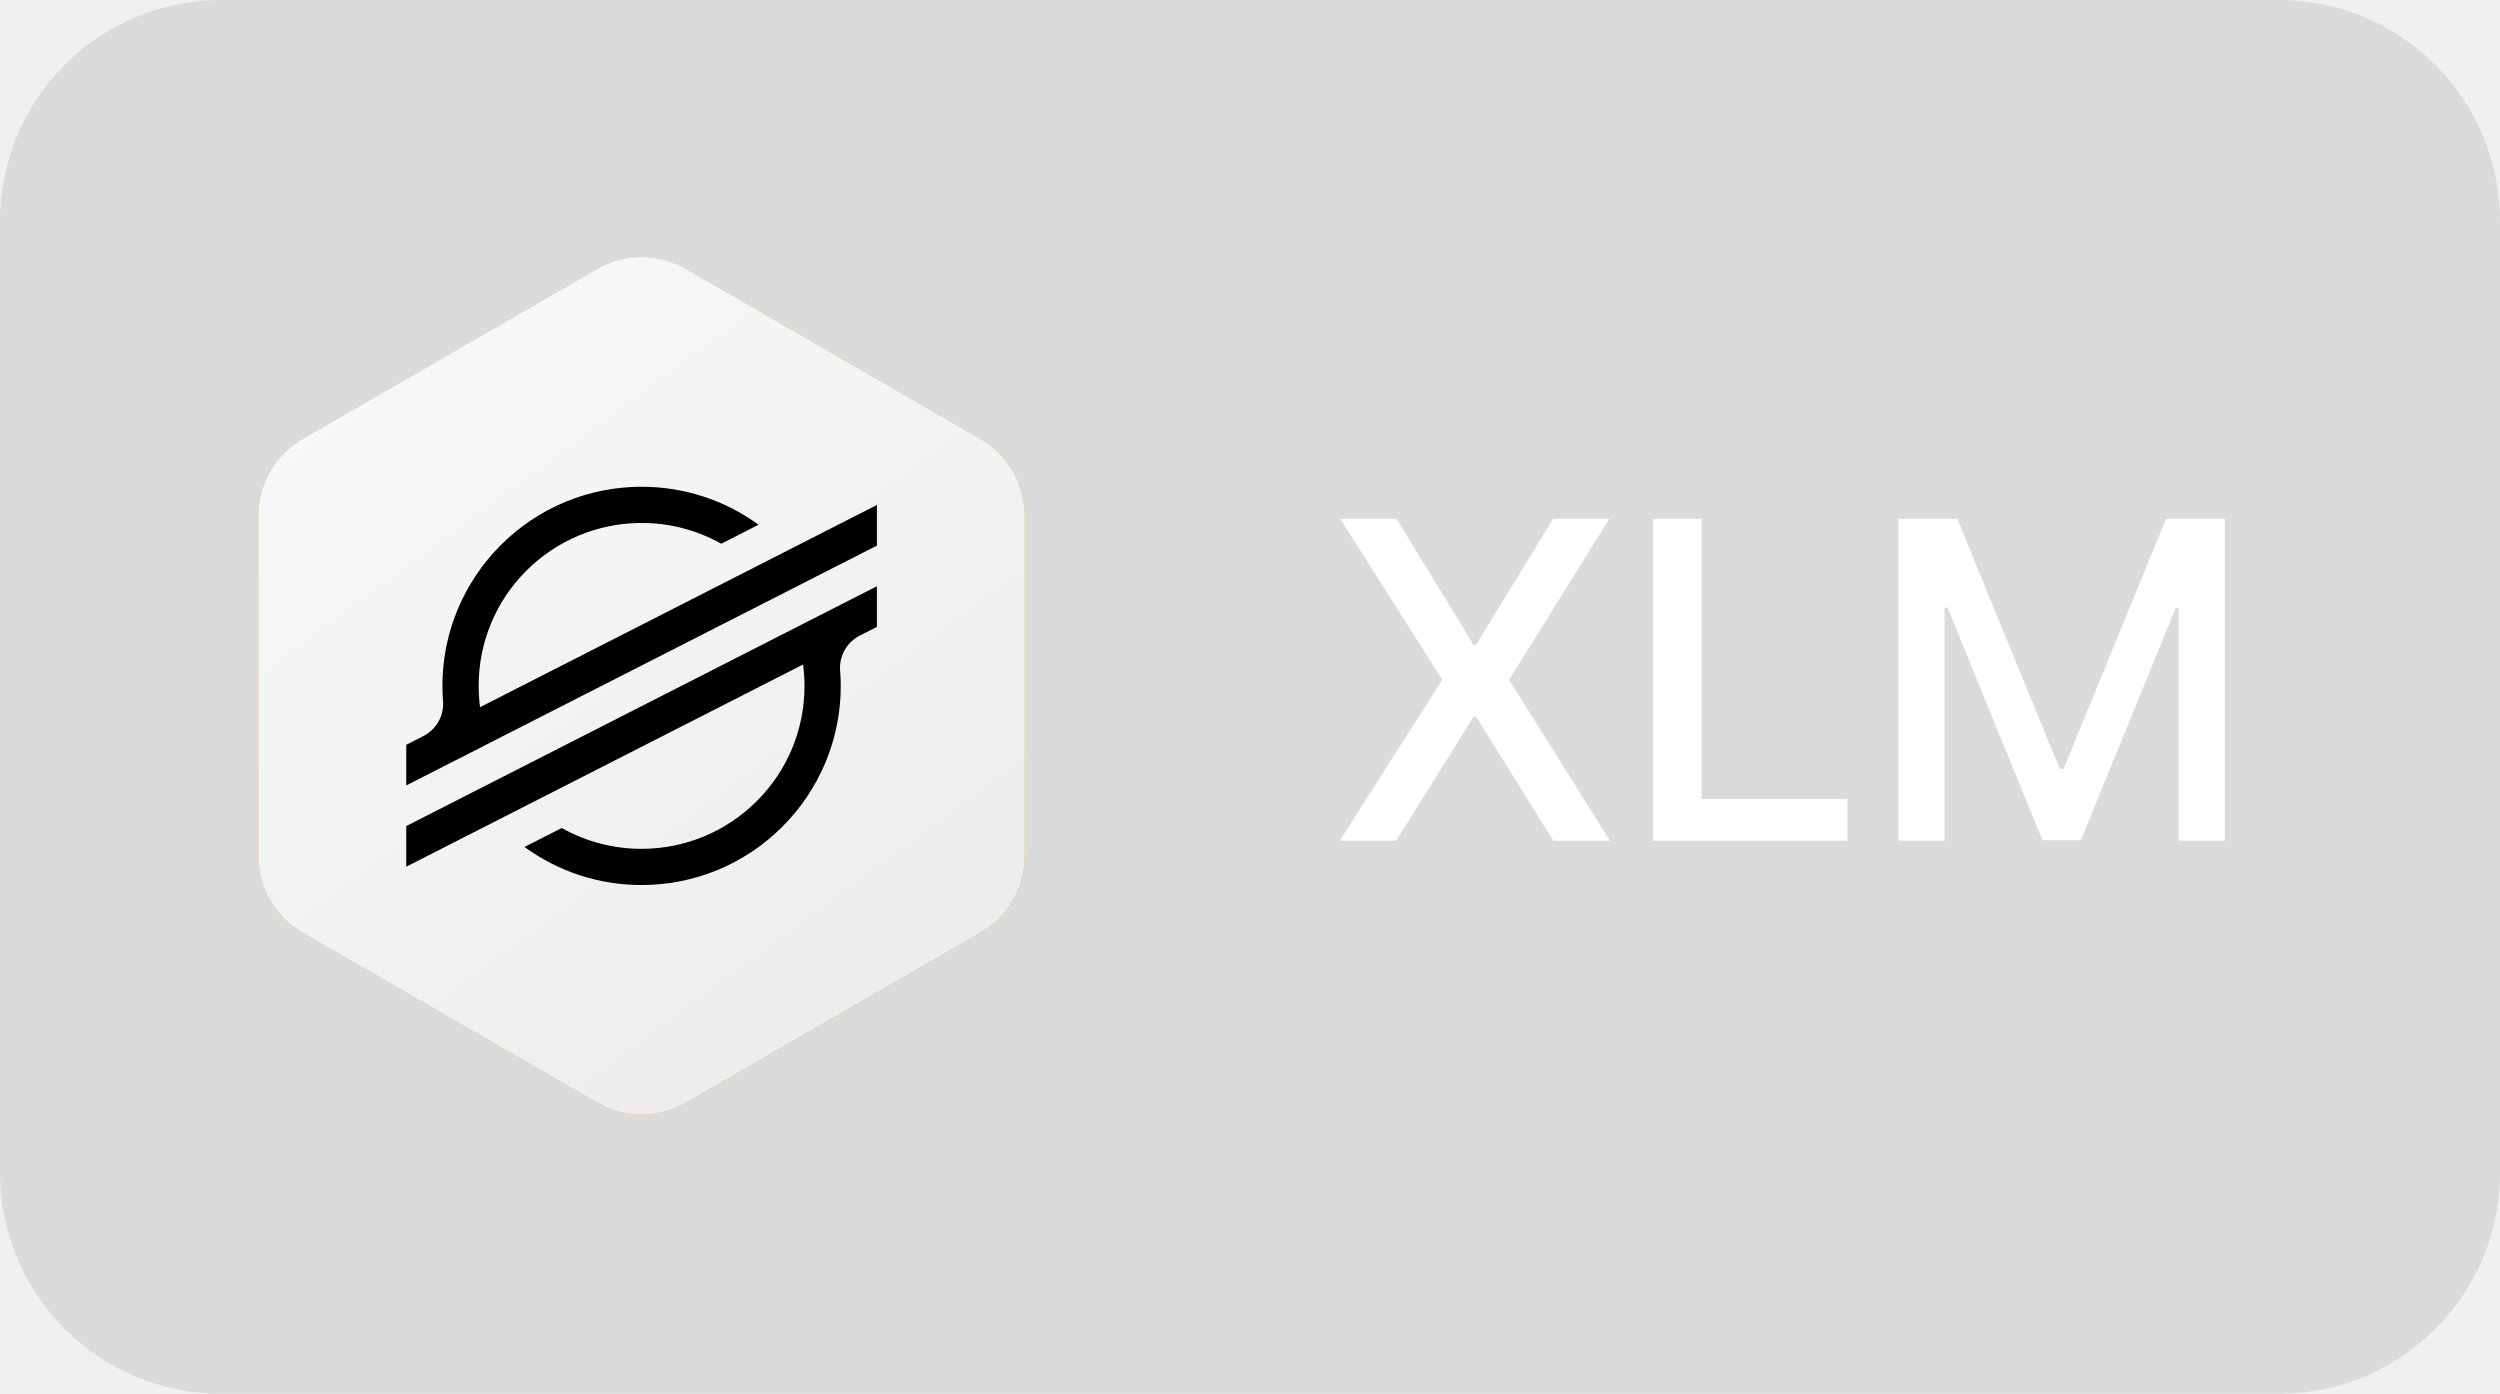
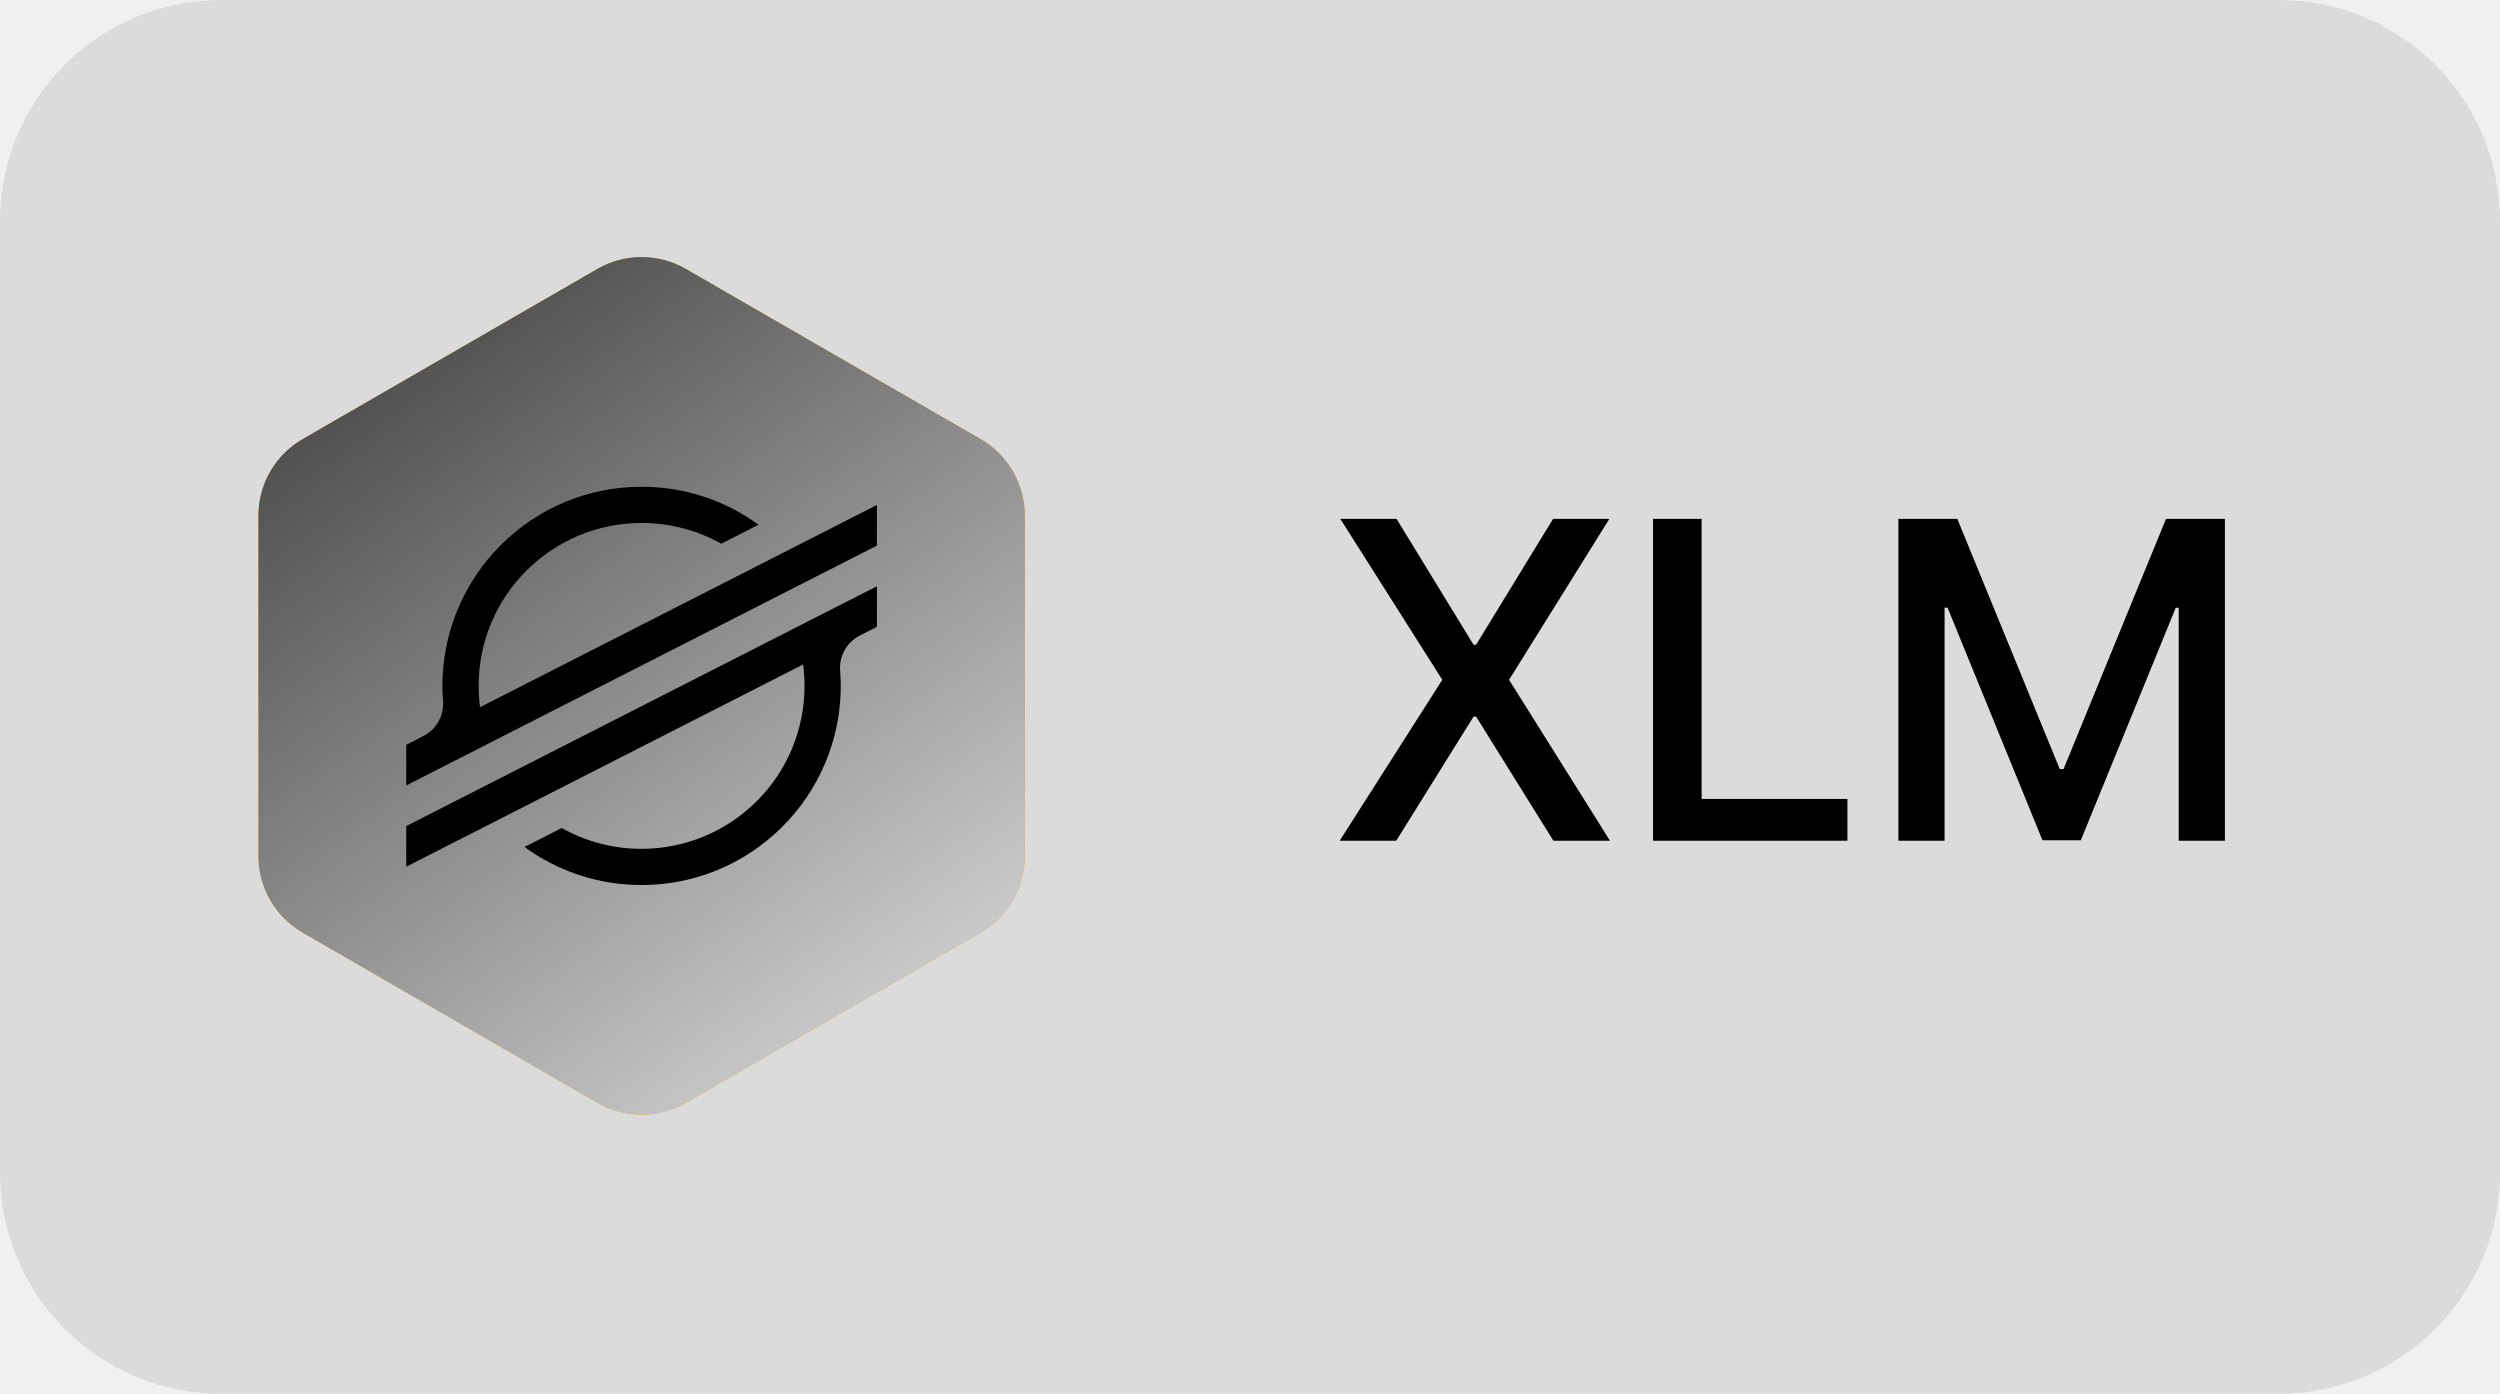
<svg xmlns="http://www.w3.org/2000/svg" width="113" height="63" viewBox="0 0 113 63" fill="none">
  <rect width="113" height="63" rx="10" fill="#3C3D3F" fill-opacity="0.12" />
-   <path d="M63.125 23.454L66.605 29.143H66.719L70.199 23.454H72.742L68.21 30.727L72.77 38H70.213L66.719 32.389H66.605L63.111 38H60.554L65.192 30.727L60.582 23.454H63.125ZM74.718 38V23.454H76.913V36.111H83.504V38H74.718ZM85.807 23.454H88.471L93.101 34.761H93.272L97.903 23.454H100.566V38H98.478V27.474H98.343L94.053 37.979H92.32L88.03 27.467H87.895V38H85.807V23.454Z" fill="white" />
+   <path d="M63.125 23.454L66.605 29.143H66.719L70.199 23.454H72.742L68.21 30.727L72.77 38H70.213L66.719 32.389H66.605L63.111 38H60.554L65.192 30.727L60.582 23.454H63.125ZM74.718 38V23.454H76.913V36.111H83.504V38H74.718ZM85.807 23.454H88.471L93.101 34.761H93.272L97.903 23.454H100.566V38H98.478V27.474H98.343L94.053 37.979H92.32L88.03 27.467H87.895V38H85.807V23.454Z" fill="black" />
  <path fill-rule="evenodd" clip-rule="evenodd" d="M31 12.155L44.32 19.845C44.928 20.196 45.433 20.701 45.784 21.309C46.135 21.917 46.32 22.607 46.32 23.309V38.691C46.32 39.393 46.135 40.083 45.784 40.691C45.433 41.299 44.928 41.804 44.32 42.155L31 49.845C30.392 50.196 29.702 50.381 29 50.381C28.297 50.381 27.608 50.196 27 49.845L13.68 42.155C13.072 41.804 12.567 41.299 12.216 40.691C11.864 40.083 11.68 39.393 11.68 38.691V23.309C11.68 22.607 11.864 21.917 12.216 21.309C12.567 20.701 13.072 20.196 13.68 19.845L27 12.155C27.608 11.804 28.297 11.619 29 11.619C29.702 11.619 30.392 11.804 31 12.155Z" fill="url(#paint0_linear_0_1237)" />
-   <path fill-rule="evenodd" clip-rule="evenodd" d="M33.196 37.417C32.02 37.842 30.929 37.681 30.444 37.617C30.205 37.586 29.801 37.512 29.37 37.423L28.655 40.09L27.013 39.65L27.716 37.026L26.466 36.691L25.763 39.315L24.121 38.875L24.824 36.251L21.594 35.385L22.46 33.503L23.442 33.767C23.772 33.855 23.918 33.861 24.091 33.768C24.264 33.674 24.348 33.483 24.391 33.322L26.211 26.528C26.326 26.102 26.322 25.978 26.185 25.707C26.048 25.435 25.595 25.283 25.336 25.214L24.387 24.959L24.844 23.255L28.074 24.12L28.779 21.488L30.421 21.928L29.716 24.56L30.966 24.895L31.672 22.263L33.314 22.703L32.6 25.367C33.804 25.771 34.653 26.248 35.29 27.049C36.115 28.084 35.708 29.389 35.6 29.698C35.493 30.006 35.193 30.575 34.812 30.892C34.431 31.21 33.651 31.42 33.651 31.42C33.651 31.42 34.403 31.803 34.851 32.375C35.297 32.947 35.513 33.802 35.197 34.885C34.883 35.969 34.37 36.991 33.196 37.417ZM29.788 31.717C29.177 31.521 28.558 31.355 27.932 31.22L26.988 34.742C26.988 34.742 28.071 35.057 28.815 35.199C29.558 35.34 30.359 35.358 30.791 35.251C31.221 35.144 31.761 34.943 31.977 34.138C32.193 33.332 31.747 32.851 31.48 32.615C31.215 32.379 30.587 31.989 29.788 31.718V31.717ZM29.735 29.952C30.34 30.089 31.014 30.122 31.542 29.992C32.07 29.862 32.438 29.532 32.583 28.93C32.728 28.328 32.465 27.714 31.845 27.326C31.225 26.938 30.777 26.801 30.265 26.656C29.753 26.511 29.219 26.416 29.219 26.416L28.369 29.586C28.369 29.586 29.131 29.814 29.735 29.952Z" fill="white" />
+   <path fill-rule="evenodd" clip-rule="evenodd" d="M33.196 37.417C32.02 37.842 30.929 37.681 30.444 37.617C30.205 37.586 29.801 37.512 29.37 37.423L28.655 40.09L27.013 39.65L27.716 37.026L26.466 36.691L25.763 39.315L24.121 38.875L24.824 36.251L21.594 35.385L22.46 33.503L23.442 33.767C23.772 33.855 23.918 33.861 24.091 33.768C24.264 33.674 24.348 33.483 24.391 33.322L26.211 26.528C26.326 26.102 26.322 25.978 26.185 25.707C26.048 25.435 25.595 25.283 25.336 25.214L24.387 24.959L24.844 23.255L28.074 24.12L28.779 21.488L30.421 21.928L29.716 24.56L30.966 24.895L31.672 22.263L33.314 22.703L32.6 25.367C33.804 25.771 34.653 26.248 35.29 27.049C36.115 28.084 35.708 29.389 35.6 29.698C35.493 30.006 35.193 30.575 34.812 30.892C34.431 31.21 33.651 31.42 33.651 31.42C33.651 31.42 34.403 31.803 34.851 32.375C35.297 32.947 35.513 33.802 35.197 34.885C34.883 35.969 34.37 36.991 33.196 37.417ZM29.788 31.717C29.177 31.521 28.558 31.355 27.932 31.22L26.988 34.742C26.988 34.742 28.071 35.057 28.815 35.199C29.558 35.34 30.359 35.358 30.791 35.251C31.221 35.144 31.761 34.943 31.977 34.138C32.193 33.332 31.747 32.851 31.48 32.615C31.215 32.379 30.587 31.989 29.788 31.718V31.717ZM29.735 29.952C30.34 30.089 31.014 30.122 31.542 29.992C32.07 29.862 32.438 29.532 32.583 28.93C32.728 28.328 32.465 27.714 31.845 27.326C31.225 26.938 30.777 26.801 30.265 26.656C29.753 26.511 29.219 26.416 29.219 26.416L28.369 29.586C28.369 29.586 29.131 29.814 29.735 29.952Z" fill="black" />
  <path fill-rule="evenodd" clip-rule="evenodd" d="M31 12.155L44.32 19.845C44.928 20.196 45.433 20.701 45.784 21.309C46.135 21.917 46.32 22.607 46.32 23.309V38.691C46.32 39.393 46.135 40.083 45.784 40.691C45.433 41.299 44.928 41.804 44.32 42.155L31 49.845C30.392 50.196 29.702 50.381 29 50.381C28.297 50.381 27.608 50.196 27 49.845L13.68 42.155C13.072 41.804 12.567 41.299 12.216 40.691C11.864 40.083 11.68 39.393 11.68 38.691V23.309C11.68 22.607 11.864 21.917 12.216 21.309C12.567 20.701 13.072 20.196 13.68 19.845L27 12.155C27.608 11.804 28.297 11.619 29 11.619C29.702 11.619 30.392 11.804 31 12.155Z" fill="url(#paint1_linear_0_1237)" />
  <path fill-rule="evenodd" clip-rule="evenodd" d="M36.629 24.357L39.636 22.825V24.661L22.103 33.595L22.104 33.597L20.641 34.343L20.639 34.341L18.363 35.501V33.664L19.136 33.27C19.725 32.97 20.075 32.346 20.026 31.688C19.914 30.257 20.148 28.82 20.708 27.499C21.16 26.43 21.814 25.459 22.635 24.639C23.47 23.802 24.462 23.138 25.554 22.685C26.646 22.233 27.817 22 28.999 22.002C30.899 21.998 32.751 22.599 34.286 23.718L34.067 23.829L32.601 24.576C31.485 23.949 30.223 23.626 28.942 23.639C27.009 23.653 25.159 24.427 23.792 25.795C23.106 26.477 22.563 27.289 22.193 28.183C21.823 29.077 21.633 30.036 21.636 31.003C21.636 31.327 21.656 31.648 21.698 31.965L36.628 24.357H36.629ZM39.636 26.497V28.334L38.862 28.729C38.273 29.029 37.923 29.653 37.973 30.311C38.087 31.744 37.853 33.183 37.292 34.506C36.84 35.575 36.185 36.547 35.363 37.366C34.529 38.203 33.536 38.867 32.444 39.32C31.352 39.772 30.181 40.004 28.999 40.003C27.097 40.007 25.244 39.404 23.707 38.283L25.297 37.473L25.391 37.426C26.508 38.054 27.77 38.379 29.051 38.367C30.986 38.354 32.839 37.579 34.206 36.21C34.892 35.528 35.436 34.717 35.806 33.823C36.176 32.929 36.366 31.971 36.363 31.004C36.363 30.677 36.342 30.354 36.3 30.035L18.363 39.175V37.338L39.636 26.498V26.497Z" fill="black" />
  <defs>
    <linearGradient id="paint0_linear_0_1237" x1="40.553" y1="38.571" x2="14.985" y2="23.646" gradientUnits="userSpaceOnUse">
      <stop stop-color="#FF9400" />
      <stop offset="1" stop-color="#FFBB21" />
    </linearGradient>
    <linearGradient id="paint1_linear_0_1237" x1="18.272" y1="-14.228" x2="60.297" y2="42.729" gradientUnits="userSpaceOnUse">
-       <stop stop-color="white" />
+       <stop stop-color="black" />
      <stop offset="1" stop-color="#EAEAEA" />
    </linearGradient>
  </defs>
</svg>
